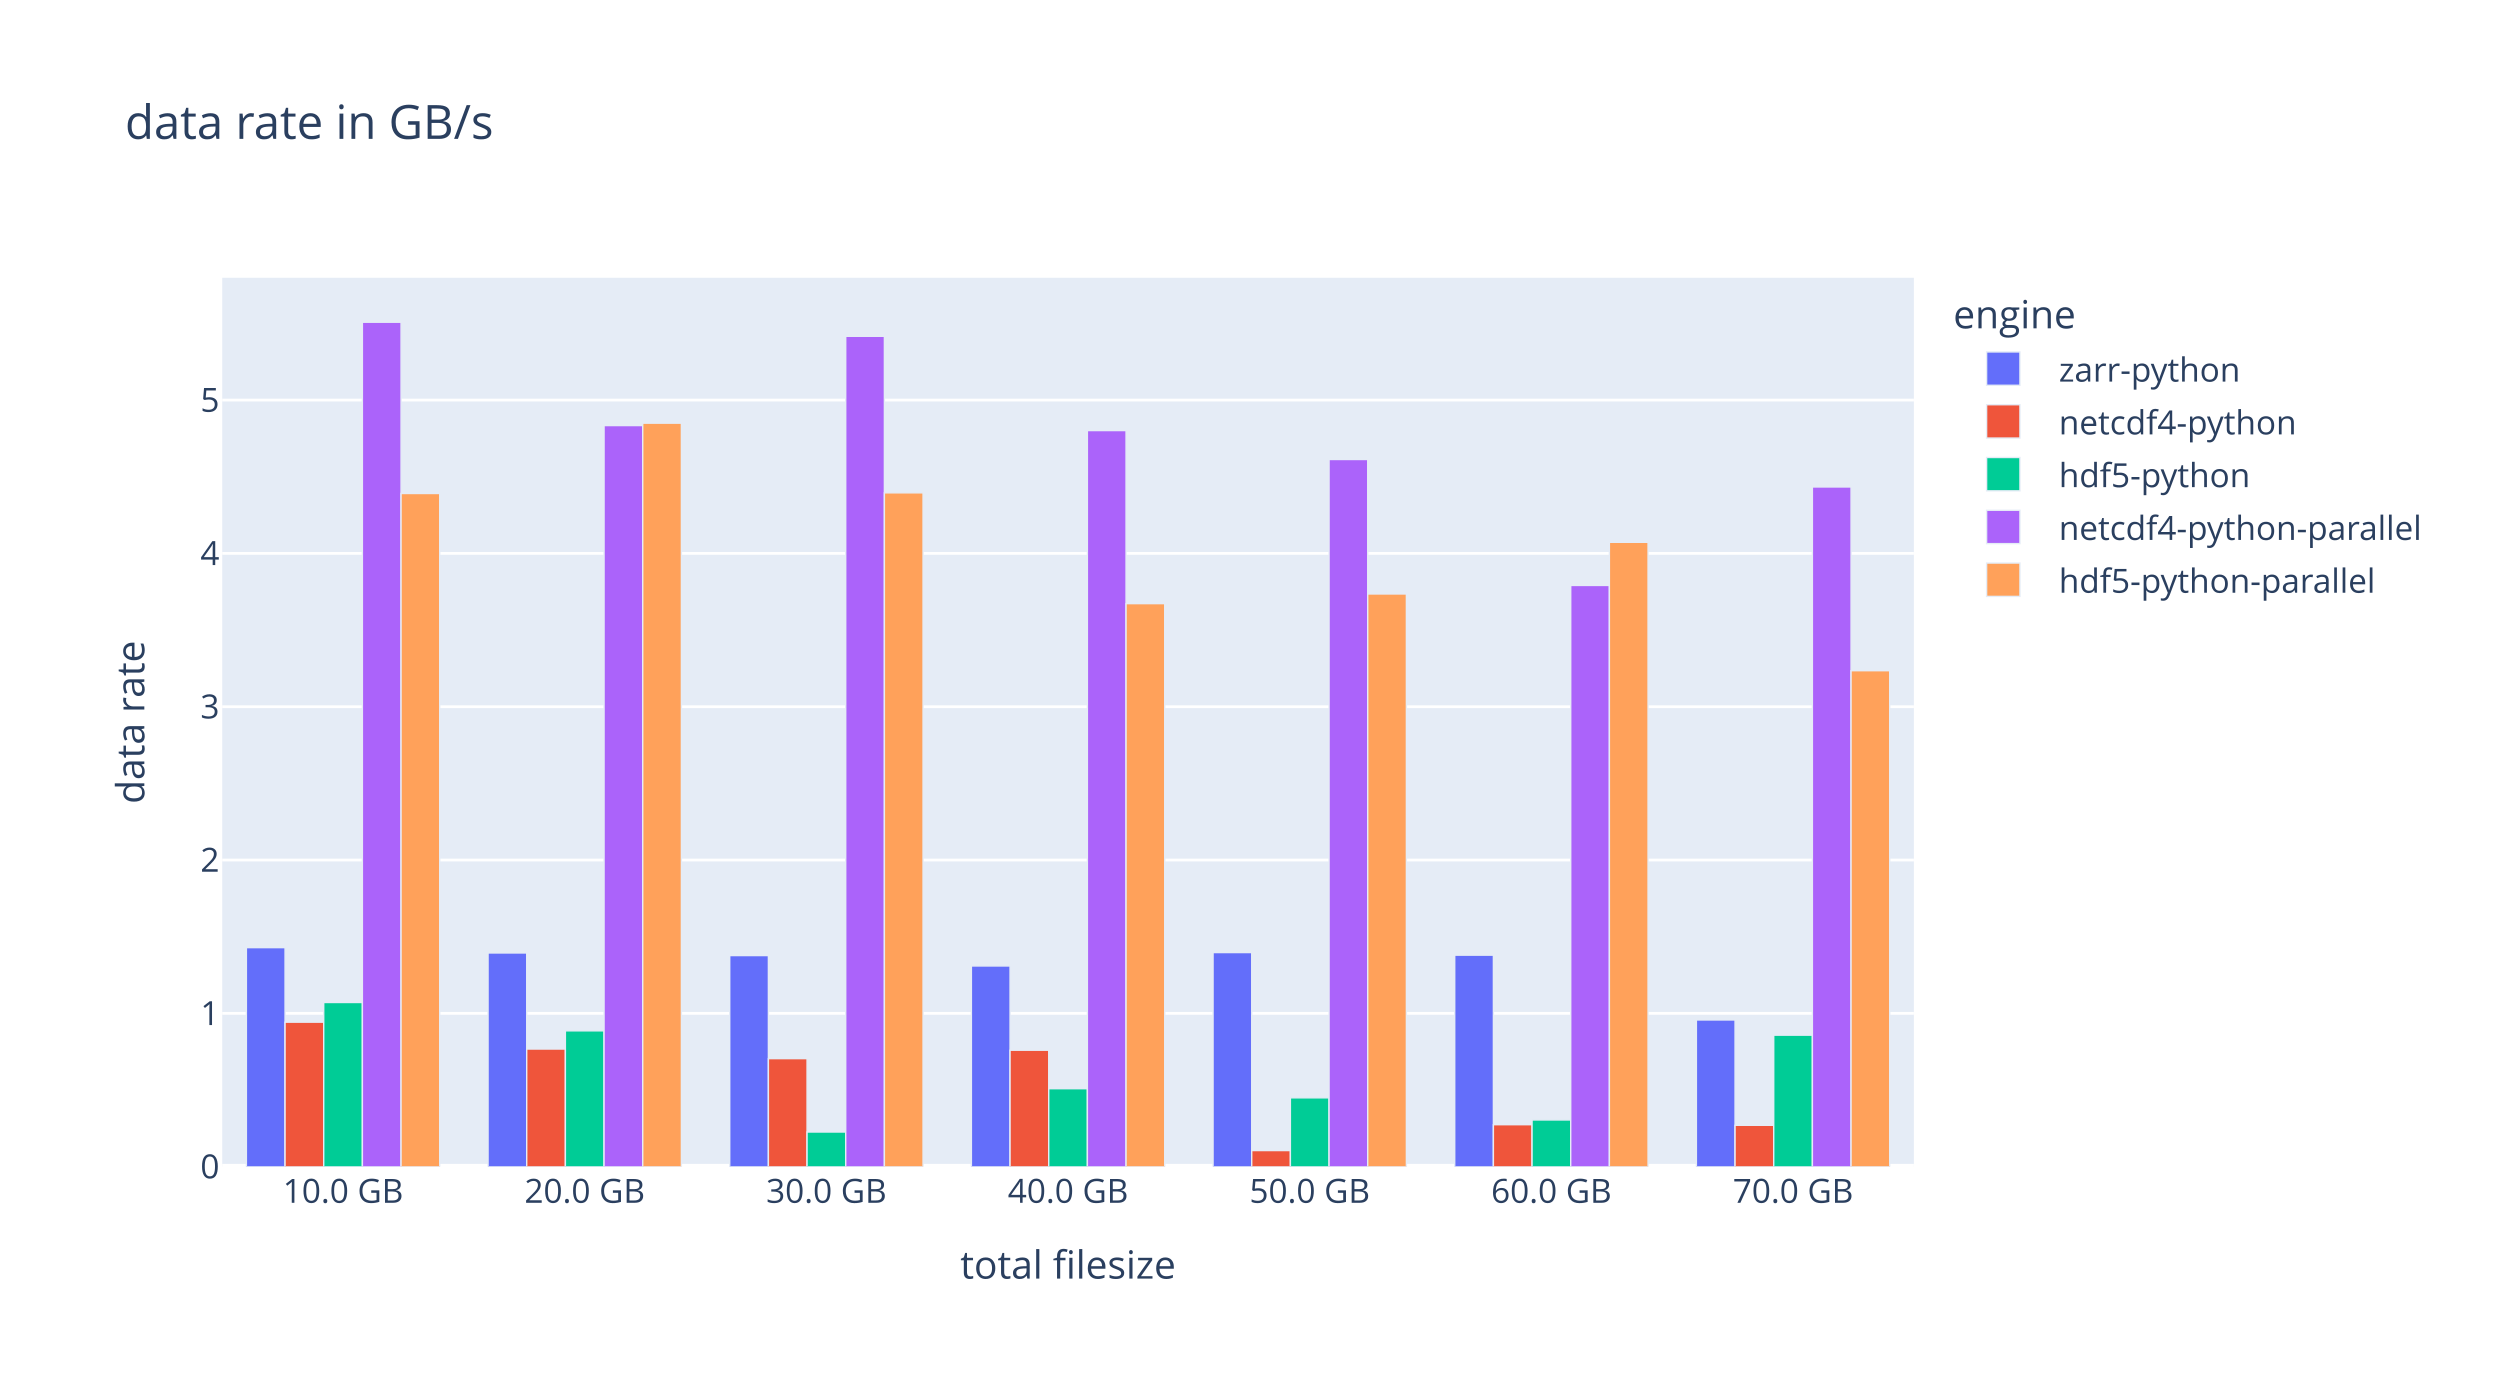
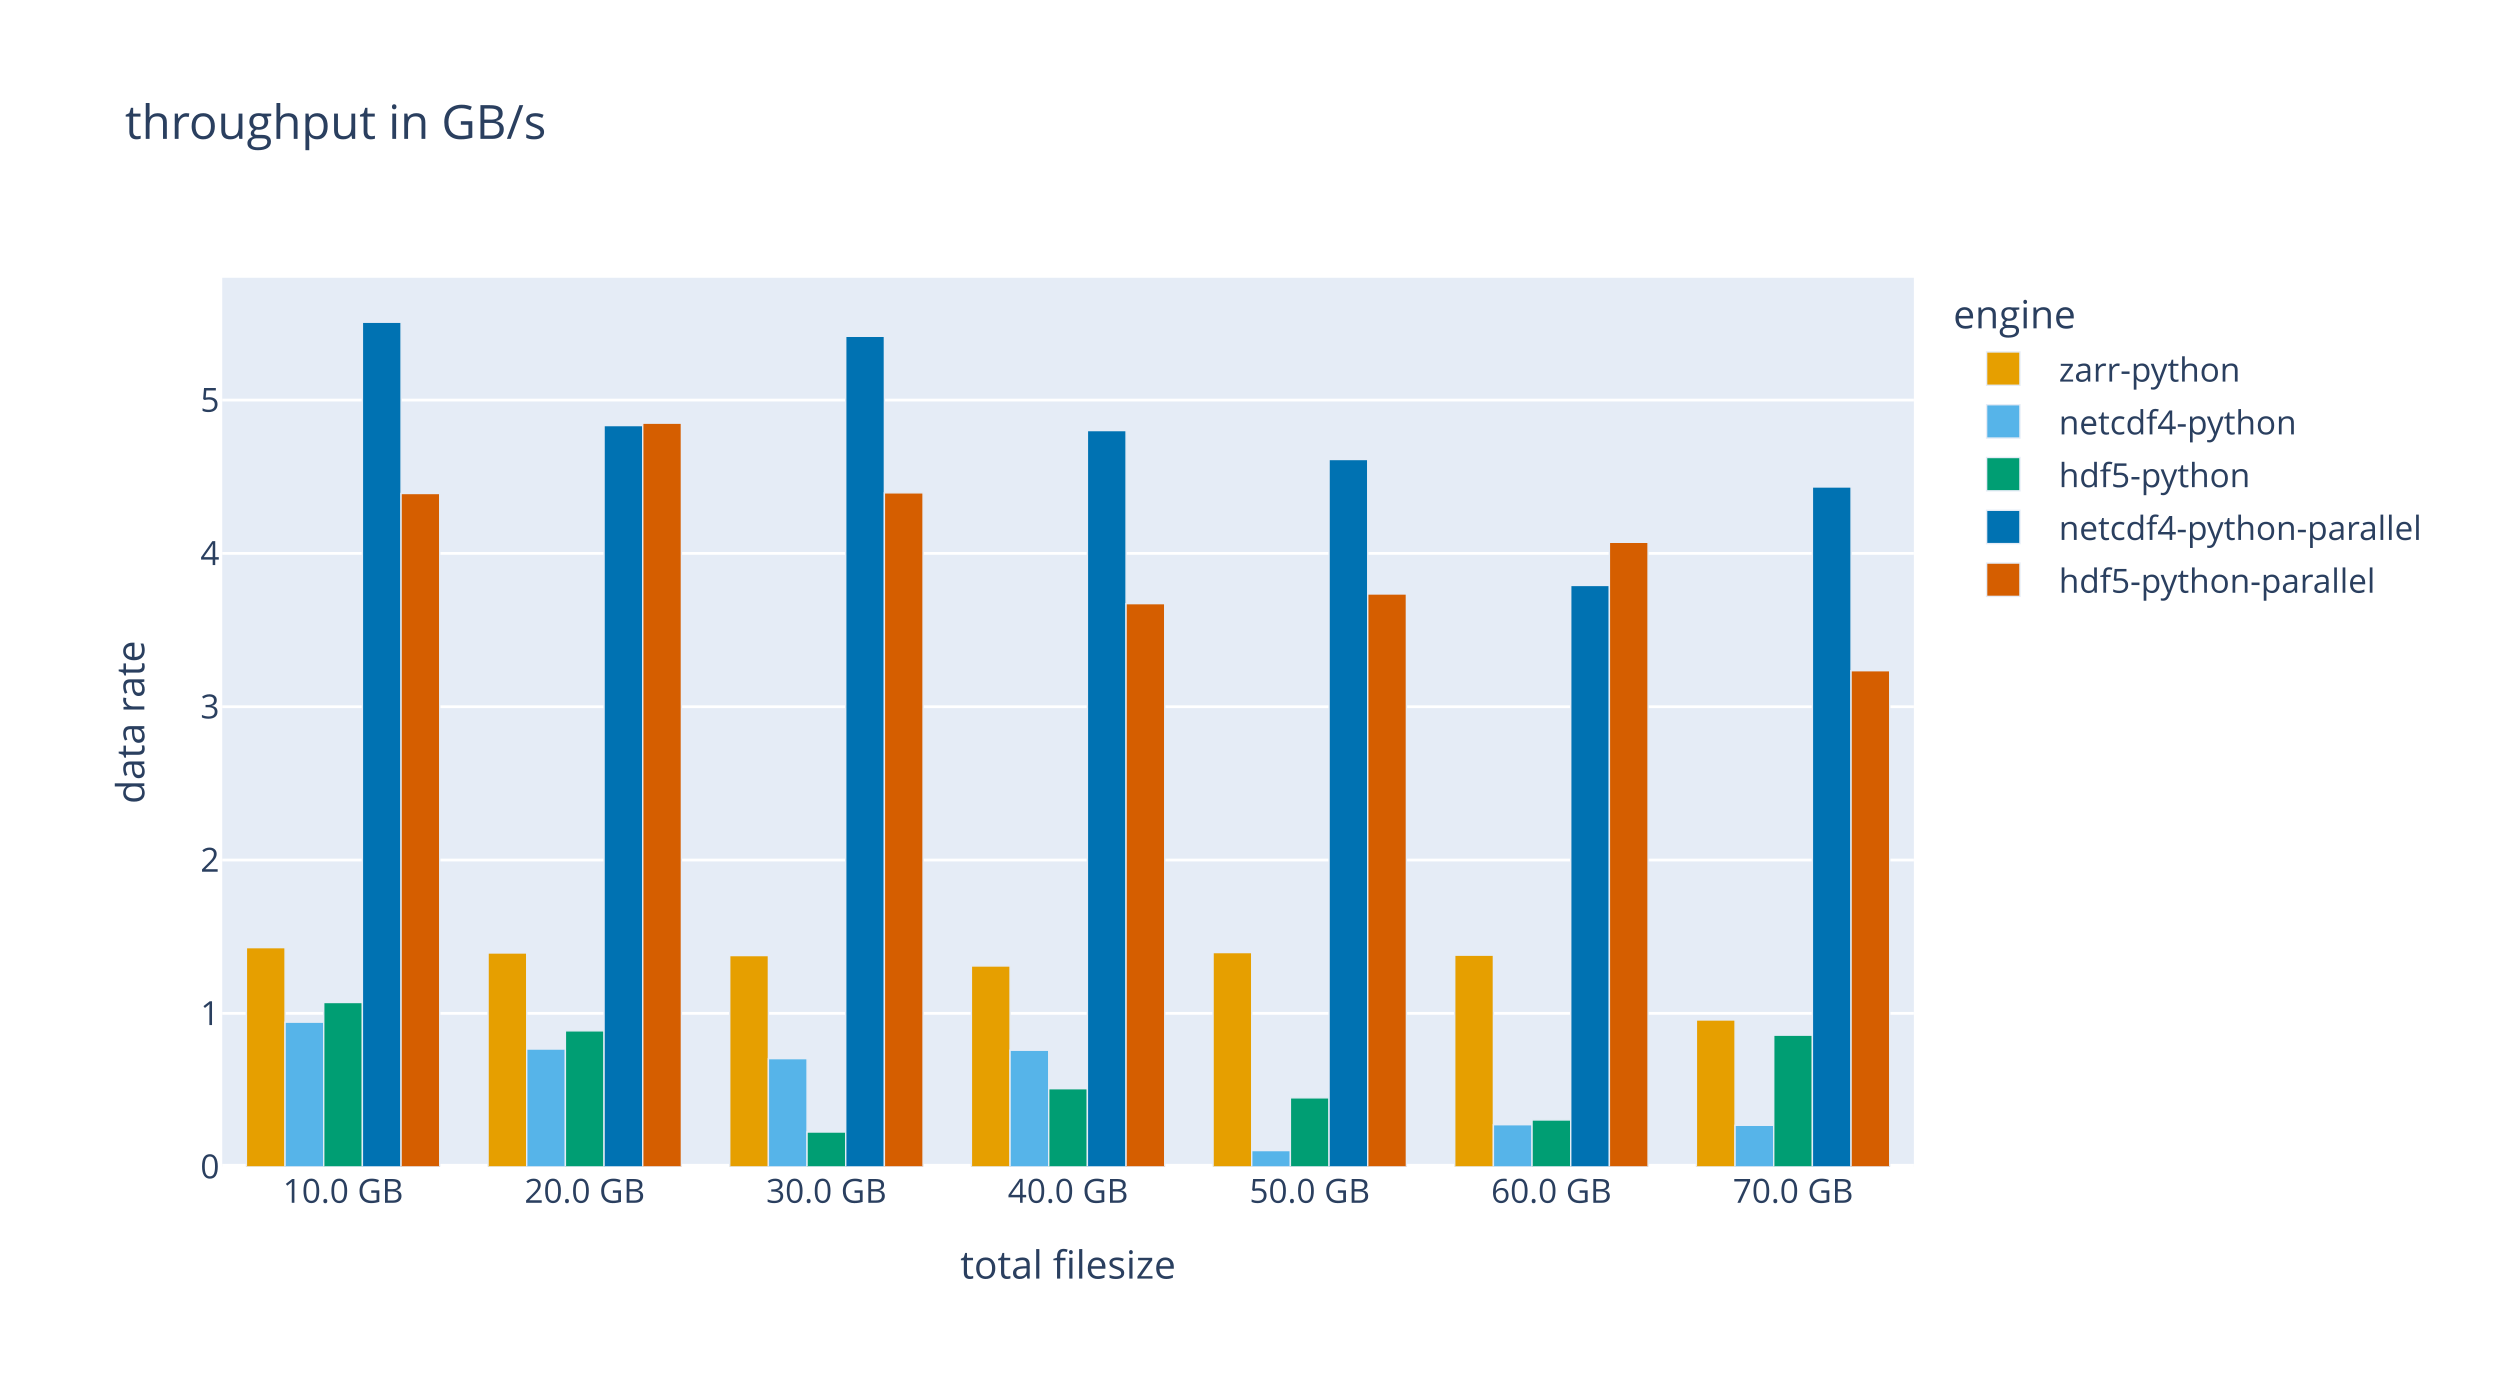
<svg xmlns="http://www.w3.org/2000/svg" class="main-svg" width="900" height="500" style="" viewBox="0 0 900 500">
  <rect x="0" y="0" width="900" height="500" style="fill: rgb(255, 255, 255); fill-opacity: 1;" />
-   <defs id="defs-4bf1f2">
+   <defs id="defs-7c9b74">
    <g class="clips">
-       <clipPath id="clip4bf1f2xyplot" class="plotclip">
+       <clipPath id="clip7c9b74xyplot" class="plotclip">
        <rect width="609" height="320" />
      </clipPath>
-       <clipPath class="axesclip" id="clip4bf1f2x">
+       <clipPath class="axesclip" id="clip7c9b74x">
        <rect x="80" y="0" width="609" height="500" />
      </clipPath>
-       <clipPath class="axesclip" id="clip4bf1f2y">
+       <clipPath class="axesclip" id="clip7c9b74y">
        <rect x="0" y="100" width="900" height="320" />
      </clipPath>
-       <clipPath class="axesclip" id="clip4bf1f2xy">
+       <clipPath class="axesclip" id="clip7c9b74xy">
        <rect x="80" y="100" width="609" height="320" />
      </clipPath>
    </g>
    <g class="gradients" />
    <g class="patterns" />
  </defs>
  <g class="bglayer">
    <rect class="bg" x="80" y="100" width="609" height="320" style="fill: rgb(229, 236, 246); fill-opacity: 1; stroke-width: 0;" />
  </g>
  <g class="layer-below">
    <g class="imagelayer" />
    <g class="shapelayer" />
  </g>
  <g class="cartesianlayer">
    <g class="subplot xy">
      <g class="layer-subplot">
        <g class="shapelayer" />
        <g class="imagelayer" />
      </g>
      <g class="minor-gridlayer">
        <g class="x" />
        <g class="y" />
      </g>
      <g class="gridlayer">
        <g class="x" />
        <g class="y">
          <path class="ygrid crisp" transform="translate(0,364.81)" d="M80,0h609" style="stroke: rgb(255, 255, 255); stroke-opacity: 1; stroke-width: 1px;" />
          <path class="ygrid crisp" transform="translate(0,309.61)" d="M80,0h609" style="stroke: rgb(255, 255, 255); stroke-opacity: 1; stroke-width: 1px;" />
          <path class="ygrid crisp" transform="translate(0,254.42)" d="M80,0h609" style="stroke: rgb(255, 255, 255); stroke-opacity: 1; stroke-width: 1px;" />
          <path class="ygrid crisp" transform="translate(0,199.22)" d="M80,0h609" style="stroke: rgb(255, 255, 255); stroke-opacity: 1; stroke-width: 1px;" />
          <path class="ygrid crisp" transform="translate(0,144.03)" d="M80,0h609" style="stroke: rgb(255, 255, 255); stroke-opacity: 1; stroke-width: 1px;" />
        </g>
      </g>
      <g class="zerolinelayer">
        <path class="yzl zl crisp" transform="translate(0,420)" d="M80,0h609" style="stroke: rgb(255, 255, 255); stroke-opacity: 1; stroke-width: 2px;" />
      </g>
      <g class="layer-between">
        <g class="shapelayer" />
        <g class="imagelayer" />
      </g>
      <path class="xlines-below" />
      <path class="ylines-below" />
      <g class="overlines-below" />
      <g class="xaxislayer-below" />
      <g class="yaxislayer-below" />
      <g class="overaxes-below" />
      <g class="overplot">
-         <g class="xy" transform="translate(80,100)" clip-path="url(#clip4bf1f2xyplot)">
+         <g class="xy" transform="translate(80,100)" clip-path="url(#clip7c9b74xyplot)">
          <g class="barlayer mlayer">
            <g class="trace bars" style="opacity: 1;">
              <g class="points">
                <g class="point">
-                   <path d="M8.7,320V241.14H22.62V320Z" style="vector-effect: none; opacity: 1; stroke-width: 0.5px; fill: rgb(99, 110, 250); fill-opacity: 1; stroke: rgb(229, 236, 246); stroke-opacity: 1;" />
-                 </g>
-                 <g class="point">
-                   <path d="M95.7,320V243.07H109.62V320Z" style="vector-effect: none; opacity: 1; stroke-width: 0.5px; fill: rgb(99, 110, 250); fill-opacity: 1; stroke: rgb(229, 236, 246); stroke-opacity: 1;" />
-                 </g>
-                 <g class="point">
-                   <path d="M182.7,320V244.01H196.62V320Z" style="vector-effect: none; opacity: 1; stroke-width: 0.5px; fill: rgb(99, 110, 250); fill-opacity: 1; stroke: rgb(229, 236, 246); stroke-opacity: 1;" />
-                 </g>
-                 <g class="point">
-                   <path d="M269.7,320V247.74H283.62V320Z" style="vector-effect: none; opacity: 1; stroke-width: 0.5px; fill: rgb(99, 110, 250); fill-opacity: 1; stroke: rgb(229, 236, 246); stroke-opacity: 1;" />
-                 </g>
-                 <g class="point">
-                   <path d="M356.7,320V242.92H370.62V320Z" style="vector-effect: none; opacity: 1; stroke-width: 0.5px; fill: rgb(99, 110, 250); fill-opacity: 1; stroke: rgb(229, 236, 246); stroke-opacity: 1;" />
-                 </g>
-                 <g class="point">
-                   <path d="M443.7,320V243.85H457.62V320Z" style="vector-effect: none; opacity: 1; stroke-width: 0.5px; fill: rgb(99, 110, 250); fill-opacity: 1; stroke: rgb(229, 236, 246); stroke-opacity: 1;" />
-                 </g>
-                 <g class="point">
-                   <path d="M530.7,320V267.19H544.62V320Z" style="vector-effect: none; opacity: 1; stroke-width: 0.5px; fill: rgb(99, 110, 250); fill-opacity: 1; stroke: rgb(229, 236, 246); stroke-opacity: 1;" />
-                 </g>
-               </g>
-             </g>
-             <g class="trace bars" style="opacity: 1;">
-               <g class="points">
-                 <g class="point">
-                   <path d="M22.62,320V267.99H36.54V320Z" style="vector-effect: none; opacity: 1; stroke-width: 0.5px; fill: rgb(239, 85, 59); fill-opacity: 1; stroke: rgb(229, 236, 246); stroke-opacity: 1;" />
-                 </g>
-                 <g class="point">
-                   <path d="M109.62,320V277.66H123.54V320Z" style="vector-effect: none; opacity: 1; stroke-width: 0.5px; fill: rgb(239, 85, 59); fill-opacity: 1; stroke: rgb(229, 236, 246); stroke-opacity: 1;" />
-                 </g>
-                 <g class="point">
-                   <path d="M196.62,320V281.1H210.54V320Z" style="vector-effect: none; opacity: 1; stroke-width: 0.5px; fill: rgb(239, 85, 59); fill-opacity: 1; stroke: rgb(229, 236, 246); stroke-opacity: 1;" />
-                 </g>
-                 <g class="point">
-                   <path d="M283.62,320V278.08H297.54V320Z" style="vector-effect: none; opacity: 1; stroke-width: 0.5px; fill: rgb(239, 85, 59); fill-opacity: 1; stroke: rgb(229, 236, 246); stroke-opacity: 1;" />
-                 </g>
-                 <g class="point">
-                   <path d="M370.62,320V314.21H384.54V320Z" style="vector-effect: none; opacity: 1; stroke-width: 0.5px; fill: rgb(239, 85, 59); fill-opacity: 1; stroke: rgb(229, 236, 246); stroke-opacity: 1;" />
-                 </g>
-                 <g class="point">
-                   <path d="M457.62,320V304.89H471.54V320Z" style="vector-effect: none; opacity: 1; stroke-width: 0.5px; fill: rgb(239, 85, 59); fill-opacity: 1; stroke: rgb(229, 236, 246); stroke-opacity: 1;" />
-                 </g>
-                 <g class="point">
-                   <path d="M544.62,320V305.1H558.54V320Z" style="vector-effect: none; opacity: 1; stroke-width: 0.5px; fill: rgb(239, 85, 59); fill-opacity: 1; stroke: rgb(229, 236, 246); stroke-opacity: 1;" />
-                 </g>
-               </g>
-             </g>
-             <g class="trace bars" style="opacity: 1;">
-               <g class="points">
-                 <g class="point">
-                   <path d="M36.54,320V260.91H50.46V320Z" style="vector-effect: none; opacity: 1; stroke-width: 0.5px; fill: rgb(0, 204, 150); fill-opacity: 1; stroke: rgb(229, 236, 246); stroke-opacity: 1;" />
-                 </g>
-                 <g class="point">
-                   <path d="M123.54,320V271.1H137.46V320Z" style="vector-effect: none; opacity: 1; stroke-width: 0.5px; fill: rgb(0, 204, 150); fill-opacity: 1; stroke: rgb(229, 236, 246); stroke-opacity: 1;" />
-                 </g>
-                 <g class="point">
-                   <path d="M210.54,320V307.53H224.46V320Z" style="vector-effect: none; opacity: 1; stroke-width: 0.5px; fill: rgb(0, 204, 150); fill-opacity: 1; stroke: rgb(229, 236, 246); stroke-opacity: 1;" />
-                 </g>
-                 <g class="point">
-                   <path d="M297.54,320V291.93H311.46V320Z" style="vector-effect: none; opacity: 1; stroke-width: 0.5px; fill: rgb(0, 204, 150); fill-opacity: 1; stroke: rgb(229, 236, 246); stroke-opacity: 1;" />
-                 </g>
-                 <g class="point">
-                   <path d="M384.54,320V295.21H398.46V320Z" style="vector-effect: none; opacity: 1; stroke-width: 0.5px; fill: rgb(0, 204, 150); fill-opacity: 1; stroke: rgb(229, 236, 246); stroke-opacity: 1;" />
-                 </g>
-                 <g class="point">
-                   <path d="M471.54,320V303.18H485.46V320Z" style="vector-effect: none; opacity: 1; stroke-width: 0.5px; fill: rgb(0, 204, 150); fill-opacity: 1; stroke: rgb(229, 236, 246); stroke-opacity: 1;" />
-                 </g>
-                 <g class="point">
-                   <path d="M558.54,320V272.66H572.46V320Z" style="vector-effect: none; opacity: 1; stroke-width: 0.5px; fill: rgb(0, 204, 150); fill-opacity: 1; stroke: rgb(229, 236, 246); stroke-opacity: 1;" />
-                 </g>
-               </g>
-             </g>
-             <g class="trace bars" style="opacity: 1;">
-               <g class="points">
-                 <g class="point">
-                   <path d="M50.46,320V16H64.38V320Z" style="vector-effect: none; opacity: 1; stroke-width: 0.5px; fill: rgb(171, 99, 250); fill-opacity: 1; stroke: rgb(229, 236, 246); stroke-opacity: 1;" />
-                 </g>
-                 <g class="point">
-                   <path d="M137.46,320V53.21H151.38V320Z" style="vector-effect: none; opacity: 1; stroke-width: 0.5px; fill: rgb(171, 99, 250); fill-opacity: 1; stroke: rgb(229, 236, 246); stroke-opacity: 1;" />
-                 </g>
-                 <g class="point">
-                   <path d="M224.46,320V21.06H238.38V320Z" style="vector-effect: none; opacity: 1; stroke-width: 0.5px; fill: rgb(171, 99, 250); fill-opacity: 1; stroke: rgb(229, 236, 246); stroke-opacity: 1;" />
-                 </g>
-                 <g class="point">
-                   <path d="M311.46,320V55H325.38V320Z" style="vector-effect: none; opacity: 1; stroke-width: 0.5px; fill: rgb(171, 99, 250); fill-opacity: 1; stroke: rgb(229, 236, 246); stroke-opacity: 1;" />
-                 </g>
-                 <g class="point">
-                   <path d="M398.46,320V65.43H412.38V320Z" style="vector-effect: none; opacity: 1; stroke-width: 0.5px; fill: rgb(171, 99, 250); fill-opacity: 1; stroke: rgb(229, 236, 246); stroke-opacity: 1;" />
-                 </g>
-                 <g class="point">
-                   <path d="M485.46,320V110.76H499.38V320Z" style="vector-effect: none; opacity: 1; stroke-width: 0.5px; fill: rgb(171, 99, 250); fill-opacity: 1; stroke: rgb(229, 236, 246); stroke-opacity: 1;" />
-                 </g>
-                 <g class="point">
-                   <path d="M572.46,320V75.32H586.38V320Z" style="vector-effect: none; opacity: 1; stroke-width: 0.5px; fill: rgb(171, 99, 250); fill-opacity: 1; stroke: rgb(229, 236, 246); stroke-opacity: 1;" />
-                 </g>
-               </g>
-             </g>
-             <g class="trace bars" style="opacity: 1;">
-               <g class="points">
-                 <g class="point">
-                   <path d="M64.38,320V77.66H78.3V320Z" style="vector-effect: none; opacity: 1; stroke-width: 0.5px; fill: rgb(255, 161, 90); fill-opacity: 1; stroke: rgb(229, 236, 246); stroke-opacity: 1;" />
-                 </g>
-                 <g class="point">
-                   <path d="M151.38,320V52.33H165.3V320Z" style="vector-effect: none; opacity: 1; stroke-width: 0.5px; fill: rgb(255, 161, 90); fill-opacity: 1; stroke: rgb(229, 236, 246); stroke-opacity: 1;" />
-                 </g>
-                 <g class="point">
-                   <path d="M238.38,320V77.42H252.3V320Z" style="vector-effect: none; opacity: 1; stroke-width: 0.5px; fill: rgb(255, 161, 90); fill-opacity: 1; stroke: rgb(229, 236, 246); stroke-opacity: 1;" />
-                 </g>
-                 <g class="point">
-                   <path d="M325.38,320V117.32H339.3V320Z" style="vector-effect: none; opacity: 1; stroke-width: 0.5px; fill: rgb(255, 161, 90); fill-opacity: 1; stroke: rgb(229, 236, 246); stroke-opacity: 1;" />
-                 </g>
-                 <g class="point">
-                   <path d="M412.38,320V113.83H426.3V320Z" style="vector-effect: none; opacity: 1; stroke-width: 0.5px; fill: rgb(255, 161, 90); fill-opacity: 1; stroke: rgb(229, 236, 246); stroke-opacity: 1;" />
-                 </g>
-                 <g class="point">
-                   <path d="M499.38,320V95.24H513.3V320Z" style="vector-effect: none; opacity: 1; stroke-width: 0.5px; fill: rgb(255, 161, 90); fill-opacity: 1; stroke: rgb(229, 236, 246); stroke-opacity: 1;" />
-                 </g>
-                 <g class="point">
-                   <path d="M586.38,320V141.45H600.3V320Z" style="vector-effect: none; opacity: 1; stroke-width: 0.5px; fill: rgb(255, 161, 90); fill-opacity: 1; stroke: rgb(229, 236, 246); stroke-opacity: 1;" />
+                   <path d="M8.7,320V241.14H22.62V320Z" style="vector-effect: none; opacity: 1; stroke-width: 0.5px; fill: rgb(230, 159, 0); fill-opacity: 1; stroke: rgb(229, 236, 246); stroke-opacity: 1;" />
+                 </g>
+                 <g class="point">
+                   <path d="M95.7,320V243.07H109.62V320Z" style="vector-effect: none; opacity: 1; stroke-width: 0.5px; fill: rgb(230, 159, 0); fill-opacity: 1; stroke: rgb(229, 236, 246); stroke-opacity: 1;" />
+                 </g>
+                 <g class="point">
+                   <path d="M182.7,320V244.01H196.62V320Z" style="vector-effect: none; opacity: 1; stroke-width: 0.5px; fill: rgb(230, 159, 0); fill-opacity: 1; stroke: rgb(229, 236, 246); stroke-opacity: 1;" />
+                 </g>
+                 <g class="point">
+                   <path d="M269.7,320V247.74H283.62V320Z" style="vector-effect: none; opacity: 1; stroke-width: 0.5px; fill: rgb(230, 159, 0); fill-opacity: 1; stroke: rgb(229, 236, 246); stroke-opacity: 1;" />
+                 </g>
+                 <g class="point">
+                   <path d="M356.7,320V242.92H370.62V320Z" style="vector-effect: none; opacity: 1; stroke-width: 0.5px; fill: rgb(230, 159, 0); fill-opacity: 1; stroke: rgb(229, 236, 246); stroke-opacity: 1;" />
+                 </g>
+                 <g class="point">
+                   <path d="M443.7,320V243.85H457.62V320Z" style="vector-effect: none; opacity: 1; stroke-width: 0.5px; fill: rgb(230, 159, 0); fill-opacity: 1; stroke: rgb(229, 236, 246); stroke-opacity: 1;" />
+                 </g>
+                 <g class="point">
+                   <path d="M530.7,320V267.19H544.62V320Z" style="vector-effect: none; opacity: 1; stroke-width: 0.5px; fill: rgb(230, 159, 0); fill-opacity: 1; stroke: rgb(229, 236, 246); stroke-opacity: 1;" />
+                 </g>
+               </g>
+             </g>
+             <g class="trace bars" style="opacity: 1;">
+               <g class="points">
+                 <g class="point">
+                   <path d="M22.62,320V267.99H36.54V320Z" style="vector-effect: none; opacity: 1; stroke-width: 0.5px; fill: rgb(86, 180, 233); fill-opacity: 1; stroke: rgb(229, 236, 246); stroke-opacity: 1;" />
+                 </g>
+                 <g class="point">
+                   <path d="M109.62,320V277.66H123.54V320Z" style="vector-effect: none; opacity: 1; stroke-width: 0.5px; fill: rgb(86, 180, 233); fill-opacity: 1; stroke: rgb(229, 236, 246); stroke-opacity: 1;" />
+                 </g>
+                 <g class="point">
+                   <path d="M196.62,320V281.1H210.54V320Z" style="vector-effect: none; opacity: 1; stroke-width: 0.5px; fill: rgb(86, 180, 233); fill-opacity: 1; stroke: rgb(229, 236, 246); stroke-opacity: 1;" />
+                 </g>
+                 <g class="point">
+                   <path d="M283.62,320V278.08H297.54V320Z" style="vector-effect: none; opacity: 1; stroke-width: 0.5px; fill: rgb(86, 180, 233); fill-opacity: 1; stroke: rgb(229, 236, 246); stroke-opacity: 1;" />
+                 </g>
+                 <g class="point">
+                   <path d="M370.62,320V314.21H384.54V320Z" style="vector-effect: none; opacity: 1; stroke-width: 0.5px; fill: rgb(86, 180, 233); fill-opacity: 1; stroke: rgb(229, 236, 246); stroke-opacity: 1;" />
+                 </g>
+                 <g class="point">
+                   <path d="M457.62,320V304.89H471.54V320Z" style="vector-effect: none; opacity: 1; stroke-width: 0.5px; fill: rgb(86, 180, 233); fill-opacity: 1; stroke: rgb(229, 236, 246); stroke-opacity: 1;" />
+                 </g>
+                 <g class="point">
+                   <path d="M544.62,320V305.1H558.54V320Z" style="vector-effect: none; opacity: 1; stroke-width: 0.5px; fill: rgb(86, 180, 233); fill-opacity: 1; stroke: rgb(229, 236, 246); stroke-opacity: 1;" />
+                 </g>
+               </g>
+             </g>
+             <g class="trace bars" style="opacity: 1;">
+               <g class="points">
+                 <g class="point">
+                   <path d="M36.54,320V260.91H50.46V320Z" style="vector-effect: none; opacity: 1; stroke-width: 0.5px; fill: rgb(0, 158, 115); fill-opacity: 1; stroke: rgb(229, 236, 246); stroke-opacity: 1;" />
+                 </g>
+                 <g class="point">
+                   <path d="M123.54,320V271.1H137.46V320Z" style="vector-effect: none; opacity: 1; stroke-width: 0.5px; fill: rgb(0, 158, 115); fill-opacity: 1; stroke: rgb(229, 236, 246); stroke-opacity: 1;" />
+                 </g>
+                 <g class="point">
+                   <path d="M210.54,320V307.53H224.46V320Z" style="vector-effect: none; opacity: 1; stroke-width: 0.5px; fill: rgb(0, 158, 115); fill-opacity: 1; stroke: rgb(229, 236, 246); stroke-opacity: 1;" />
+                 </g>
+                 <g class="point">
+                   <path d="M297.54,320V291.93H311.46V320Z" style="vector-effect: none; opacity: 1; stroke-width: 0.5px; fill: rgb(0, 158, 115); fill-opacity: 1; stroke: rgb(229, 236, 246); stroke-opacity: 1;" />
+                 </g>
+                 <g class="point">
+                   <path d="M384.54,320V295.21H398.46V320Z" style="vector-effect: none; opacity: 1; stroke-width: 0.5px; fill: rgb(0, 158, 115); fill-opacity: 1; stroke: rgb(229, 236, 246); stroke-opacity: 1;" />
+                 </g>
+                 <g class="point">
+                   <path d="M471.54,320V303.18H485.46V320Z" style="vector-effect: none; opacity: 1; stroke-width: 0.5px; fill: rgb(0, 158, 115); fill-opacity: 1; stroke: rgb(229, 236, 246); stroke-opacity: 1;" />
+                 </g>
+                 <g class="point">
+                   <path d="M558.54,320V272.66H572.46V320Z" style="vector-effect: none; opacity: 1; stroke-width: 0.5px; fill: rgb(0, 158, 115); fill-opacity: 1; stroke: rgb(229, 236, 246); stroke-opacity: 1;" />
+                 </g>
+               </g>
+             </g>
+             <g class="trace bars" style="opacity: 1;">
+               <g class="points">
+                 <g class="point">
+                   <path d="M50.46,320V16H64.38V320Z" style="vector-effect: none; opacity: 1; stroke-width: 0.5px; fill: rgb(0, 114, 178); fill-opacity: 1; stroke: rgb(229, 236, 246); stroke-opacity: 1;" />
+                 </g>
+                 <g class="point">
+                   <path d="M137.46,320V53.21H151.38V320Z" style="vector-effect: none; opacity: 1; stroke-width: 0.5px; fill: rgb(0, 114, 178); fill-opacity: 1; stroke: rgb(229, 236, 246); stroke-opacity: 1;" />
+                 </g>
+                 <g class="point">
+                   <path d="M224.46,320V21.06H238.38V320Z" style="vector-effect: none; opacity: 1; stroke-width: 0.5px; fill: rgb(0, 114, 178); fill-opacity: 1; stroke: rgb(229, 236, 246); stroke-opacity: 1;" />
+                 </g>
+                 <g class="point">
+                   <path d="M311.46,320V55H325.38V320Z" style="vector-effect: none; opacity: 1; stroke-width: 0.5px; fill: rgb(0, 114, 178); fill-opacity: 1; stroke: rgb(229, 236, 246); stroke-opacity: 1;" />
+                 </g>
+                 <g class="point">
+                   <path d="M398.46,320V65.43H412.38V320Z" style="vector-effect: none; opacity: 1; stroke-width: 0.5px; fill: rgb(0, 114, 178); fill-opacity: 1; stroke: rgb(229, 236, 246); stroke-opacity: 1;" />
+                 </g>
+                 <g class="point">
+                   <path d="M485.46,320V110.76H499.38V320Z" style="vector-effect: none; opacity: 1; stroke-width: 0.5px; fill: rgb(0, 114, 178); fill-opacity: 1; stroke: rgb(229, 236, 246); stroke-opacity: 1;" />
+                 </g>
+                 <g class="point">
+                   <path d="M572.46,320V75.32H586.38V320Z" style="vector-effect: none; opacity: 1; stroke-width: 0.5px; fill: rgb(0, 114, 178); fill-opacity: 1; stroke: rgb(229, 236, 246); stroke-opacity: 1;" />
+                 </g>
+               </g>
+             </g>
+             <g class="trace bars" style="opacity: 1;">
+               <g class="points">
+                 <g class="point">
+                   <path d="M64.38,320V77.66H78.3V320Z" style="vector-effect: none; opacity: 1; stroke-width: 0.5px; fill: rgb(213, 94, 0); fill-opacity: 1; stroke: rgb(229, 236, 246); stroke-opacity: 1;" />
+                 </g>
+                 <g class="point">
+                   <path d="M151.38,320V52.33H165.3V320Z" style="vector-effect: none; opacity: 1; stroke-width: 0.5px; fill: rgb(213, 94, 0); fill-opacity: 1; stroke: rgb(229, 236, 246); stroke-opacity: 1;" />
+                 </g>
+                 <g class="point">
+                   <path d="M238.38,320V77.42H252.3V320Z" style="vector-effect: none; opacity: 1; stroke-width: 0.5px; fill: rgb(213, 94, 0); fill-opacity: 1; stroke: rgb(229, 236, 246); stroke-opacity: 1;" />
+                 </g>
+                 <g class="point">
+                   <path d="M325.38,320V117.32H339.3V320Z" style="vector-effect: none; opacity: 1; stroke-width: 0.5px; fill: rgb(213, 94, 0); fill-opacity: 1; stroke: rgb(229, 236, 246); stroke-opacity: 1;" />
+                 </g>
+                 <g class="point">
+                   <path d="M412.38,320V113.83H426.3V320Z" style="vector-effect: none; opacity: 1; stroke-width: 0.5px; fill: rgb(213, 94, 0); fill-opacity: 1; stroke: rgb(229, 236, 246); stroke-opacity: 1;" />
+                 </g>
+                 <g class="point">
+                   <path d="M499.38,320V95.24H513.3V320Z" style="vector-effect: none; opacity: 1; stroke-width: 0.5px; fill: rgb(213, 94, 0); fill-opacity: 1; stroke: rgb(229, 236, 246); stroke-opacity: 1;" />
+                 </g>
+                 <g class="point">
+                   <path d="M586.38,320V141.45H600.3V320Z" style="vector-effect: none; opacity: 1; stroke-width: 0.5px; fill: rgb(213, 94, 0); fill-opacity: 1; stroke: rgb(229, 236, 246); stroke-opacity: 1;" />
                </g>
              </g>
            </g>
          </g>
        </g>
      </g>
      <path class="xlines-above crisp" d="M0,0" style="fill: none;" />
      <path class="ylines-above crisp" d="M0,0" style="fill: none;" />
      <g class="overlines-above" />
      <g class="xaxislayer-above">
        <g class="xtick">
          <text text-anchor="middle" x="0" y="433" transform="translate(123.5,0)" style="font-family: 'Open Sans', verdana, arial, sans-serif; font-size: 12px; fill: rgb(42, 63, 95); fill-opacity: 1; white-space: pre; opacity: 1;">10.0 GB</text>
        </g>
        <g class="xtick">
          <text text-anchor="middle" x="0" y="433" transform="translate(210.5,0)" style="font-family: 'Open Sans', verdana, arial, sans-serif; font-size: 12px; fill: rgb(42, 63, 95); fill-opacity: 1; white-space: pre; opacity: 1;">20.0 GB</text>
        </g>
        <g class="xtick">
          <text text-anchor="middle" x="0" y="433" transform="translate(297.5,0)" style="font-family: 'Open Sans', verdana, arial, sans-serif; font-size: 12px; fill: rgb(42, 63, 95); fill-opacity: 1; white-space: pre; opacity: 1;">30.0 GB</text>
        </g>
        <g class="xtick">
          <text text-anchor="middle" x="0" y="433" transform="translate(384.5,0)" style="font-family: 'Open Sans', verdana, arial, sans-serif; font-size: 12px; fill: rgb(42, 63, 95); fill-opacity: 1; white-space: pre; opacity: 1;">40.0 GB</text>
        </g>
        <g class="xtick">
          <text text-anchor="middle" x="0" y="433" transform="translate(471.5,0)" style="font-family: 'Open Sans', verdana, arial, sans-serif; font-size: 12px; fill: rgb(42, 63, 95); fill-opacity: 1; white-space: pre; opacity: 1;">50.0 GB</text>
        </g>
        <g class="xtick">
          <text text-anchor="middle" x="0" y="433" transform="translate(558.5,0)" style="font-family: 'Open Sans', verdana, arial, sans-serif; font-size: 12px; fill: rgb(42, 63, 95); fill-opacity: 1; white-space: pre; opacity: 1;">60.0 GB</text>
        </g>
        <g class="xtick">
          <text text-anchor="middle" x="0" y="433" transform="translate(645.5,0)" style="font-family: 'Open Sans', verdana, arial, sans-serif; font-size: 12px; fill: rgb(42, 63, 95); fill-opacity: 1; white-space: pre; opacity: 1;">70.0 GB</text>
        </g>
      </g>
      <g class="yaxislayer-above">
        <g class="ytick">
          <text text-anchor="end" x="79" y="4.2" transform="translate(0,420)" style="font-family: 'Open Sans', verdana, arial, sans-serif; font-size: 12px; fill: rgb(42, 63, 95); fill-opacity: 1; white-space: pre; opacity: 1;">0</text>
        </g>
        <g class="ytick">
          <text text-anchor="end" x="79" y="4.2" style="font-family: 'Open Sans', verdana, arial, sans-serif; font-size: 12px; fill: rgb(42, 63, 95); fill-opacity: 1; white-space: pre; opacity: 1;" transform="translate(0,364.81)">1</text>
        </g>
        <g class="ytick">
          <text text-anchor="end" x="79" y="4.2" style="font-family: 'Open Sans', verdana, arial, sans-serif; font-size: 12px; fill: rgb(42, 63, 95); fill-opacity: 1; white-space: pre; opacity: 1;" transform="translate(0,309.61)">2</text>
        </g>
        <g class="ytick">
          <text text-anchor="end" x="79" y="4.2" style="font-family: 'Open Sans', verdana, arial, sans-serif; font-size: 12px; fill: rgb(42, 63, 95); fill-opacity: 1; white-space: pre; opacity: 1;" transform="translate(0,254.42)">3</text>
        </g>
        <g class="ytick">
          <text text-anchor="end" x="79" y="4.2" style="font-family: 'Open Sans', verdana, arial, sans-serif; font-size: 12px; fill: rgb(42, 63, 95); fill-opacity: 1; white-space: pre; opacity: 1;" transform="translate(0,199.22)">4</text>
        </g>
        <g class="ytick">
          <text text-anchor="end" x="79" y="4.2" style="font-family: 'Open Sans', verdana, arial, sans-serif; font-size: 12px; fill: rgb(42, 63, 95); fill-opacity: 1; white-space: pre; opacity: 1;" transform="translate(0,144.03)">5</text>
        </g>
      </g>
      <g class="overaxes-above" />
    </g>
  </g>
  <g class="polarlayer" />
  <g class="smithlayer" />
  <g class="ternarylayer" />
  <g class="geolayer" />
  <g class="funnelarealayer" />
  <g class="pielayer" />
  <g class="iciclelayer" />
  <g class="treemaplayer" />
  <g class="sunburstlayer" />
  <g class="glimages" />
-   <defs id="topdefs-4bf1f2">
+   <defs id="topdefs-7c9b74">
    <g class="clips" />
-     <clipPath id="legend4bf1f2">
+     <clipPath id="legend7c9b74">
      <rect width="187" height="124" x="0" y="0" />
    </clipPath>
  </defs>
  <g class="layer-above">
    <g class="imagelayer" />
    <g class="shapelayer" />
  </g>
  <g class="infolayer">
    <g class="legend" pointer-events="all" transform="translate(701.18,100)">
      <rect class="bg" shape-rendering="crispEdges" width="187" height="124" x="0" y="0" style="stroke: rgb(68, 68, 68); stroke-opacity: 1; fill: rgb(255, 255, 255); fill-opacity: 1; stroke-width: 0px;" />
-       <g class="scrollbox" transform="" clip-path="url(#legend4bf1f2)">
+       <g class="scrollbox" transform="" clip-path="url(#legend7c9b74)">
        <text class="legendtitletext" text-anchor="start" x="2" y="18.2" style="font-family: 'Open Sans', verdana, arial, sans-serif; font-size: 14px; fill: rgb(42, 63, 95); fill-opacity: 1; white-space: pre;">engine</text>
        <g class="groups" transform="">
          <g class="traces" transform="translate(0,32.7)" style="opacity: 1;">
            <text class="legendtext" text-anchor="start" x="40" y="4.68" style="font-family: 'Open Sans', verdana, arial, sans-serif; font-size: 12px; fill: rgb(42, 63, 95); fill-opacity: 1; white-space: pre;">zarr-python</text>
            <g class="layers" style="opacity: 1;">
              <g class="legendfill" />
              <g class="legendlines" />
              <g class="legendsymbols">
                <g class="legendpoints">
-                   <path class="legendundefined" d="M6,6H-6V-6H6Z" transform="translate(20,0)" style="stroke-width: 0.5px; fill: rgb(99, 110, 250); fill-opacity: 1; stroke: rgb(229, 236, 246); stroke-opacity: 1;" />
+                   <path class="legendundefined" d="M6,6H-6V-6H6Z" transform="translate(20,0)" style="stroke-width: 0.5px; fill: rgb(230, 159, 0); fill-opacity: 1; stroke: rgb(229, 236, 246); stroke-opacity: 1;" />
                </g>
              </g>
            </g>
            <rect class="legendtoggle" x="0" y="-9.5" width="181.047" height="19" style="fill: rgb(0, 0, 0); fill-opacity: 0;" />
          </g>
        </g>
        <g class="groups" transform="">
          <g class="traces" transform="translate(0,51.7)" style="opacity: 1;">
            <text class="legendtext" text-anchor="start" x="40" y="4.68" style="font-family: 'Open Sans', verdana, arial, sans-serif; font-size: 12px; fill: rgb(42, 63, 95); fill-opacity: 1; white-space: pre;">netcdf4-python</text>
            <g class="layers" style="opacity: 1;">
              <g class="legendfill" />
              <g class="legendlines" />
              <g class="legendsymbols">
                <g class="legendpoints">
-                   <path class="legendundefined" d="M6,6H-6V-6H6Z" transform="translate(20,0)" style="stroke-width: 0.5px; fill: rgb(239, 85, 59); fill-opacity: 1; stroke: rgb(229, 236, 246); stroke-opacity: 1;" />
+                   <path class="legendundefined" d="M6,6H-6V-6H6Z" transform="translate(20,0)" style="stroke-width: 0.5px; fill: rgb(86, 180, 233); fill-opacity: 1; stroke: rgb(229, 236, 246); stroke-opacity: 1;" />
                </g>
              </g>
            </g>
            <rect class="legendtoggle" x="0" y="-9.5" width="181.047" height="19" style="fill: rgb(0, 0, 0); fill-opacity: 0;" />
          </g>
        </g>
        <g class="groups" transform="">
          <g class="traces" transform="translate(0,70.7)" style="opacity: 1;">
            <text class="legendtext" text-anchor="start" x="40" y="4.68" style="font-family: 'Open Sans', verdana, arial, sans-serif; font-size: 12px; fill: rgb(42, 63, 95); fill-opacity: 1; white-space: pre;">hdf5-python</text>
            <g class="layers" style="opacity: 1;">
              <g class="legendfill" />
              <g class="legendlines" />
              <g class="legendsymbols">
                <g class="legendpoints">
-                   <path class="legendundefined" d="M6,6H-6V-6H6Z" transform="translate(20,0)" style="stroke-width: 0.5px; fill: rgb(0, 204, 150); fill-opacity: 1; stroke: rgb(229, 236, 246); stroke-opacity: 1;" />
+                   <path class="legendundefined" d="M6,6H-6V-6H6Z" transform="translate(20,0)" style="stroke-width: 0.5px; fill: rgb(0, 158, 115); fill-opacity: 1; stroke: rgb(229, 236, 246); stroke-opacity: 1;" />
                </g>
              </g>
            </g>
            <rect class="legendtoggle" x="0" y="-9.5" width="181.047" height="19" style="fill: rgb(0, 0, 0); fill-opacity: 0;" />
          </g>
        </g>
        <g class="groups" transform="">
          <g class="traces" transform="translate(0,89.7)" style="opacity: 1;">
            <text class="legendtext" text-anchor="start" x="40" y="4.68" style="font-family: 'Open Sans', verdana, arial, sans-serif; font-size: 12px; fill: rgb(42, 63, 95); fill-opacity: 1; white-space: pre;">netcdf4-python-parallel</text>
            <g class="layers" style="opacity: 1;">
              <g class="legendfill" />
              <g class="legendlines" />
              <g class="legendsymbols">
                <g class="legendpoints">
-                   <path class="legendundefined" d="M6,6H-6V-6H6Z" transform="translate(20,0)" style="stroke-width: 0.5px; fill: rgb(171, 99, 250); fill-opacity: 1; stroke: rgb(229, 236, 246); stroke-opacity: 1;" />
+                   <path class="legendundefined" d="M6,6H-6V-6H6Z" transform="translate(20,0)" style="stroke-width: 0.5px; fill: rgb(0, 114, 178); fill-opacity: 1; stroke: rgb(229, 236, 246); stroke-opacity: 1;" />
                </g>
              </g>
            </g>
            <rect class="legendtoggle" x="0" y="-9.5" width="181.047" height="19" style="fill: rgb(0, 0, 0); fill-opacity: 0;" />
          </g>
        </g>
        <g class="groups" transform="">
          <g class="traces" transform="translate(0,108.7)" style="opacity: 1;">
            <text class="legendtext" text-anchor="start" x="40" y="4.68" style="font-family: 'Open Sans', verdana, arial, sans-serif; font-size: 12px; fill: rgb(42, 63, 95); fill-opacity: 1; white-space: pre;">hdf5-python-parallel</text>
            <g class="layers" style="opacity: 1;">
              <g class="legendfill" />
              <g class="legendlines" />
              <g class="legendsymbols">
                <g class="legendpoints">
-                   <path class="legendundefined" d="M6,6H-6V-6H6Z" transform="translate(20,0)" style="stroke-width: 0.5px; fill: rgb(255, 161, 90); fill-opacity: 1; stroke: rgb(229, 236, 246); stroke-opacity: 1;" />
+                   <path class="legendundefined" d="M6,6H-6V-6H6Z" transform="translate(20,0)" style="stroke-width: 0.5px; fill: rgb(213, 94, 0); fill-opacity: 1; stroke: rgb(229, 236, 246); stroke-opacity: 1;" />
                </g>
              </g>
            </g>
            <rect class="legendtoggle" x="0" y="-9.5" width="181.047" height="19" style="fill: rgb(0, 0, 0); fill-opacity: 0;" />
          </g>
        </g>
      </g>
      <rect class="scrollbar" rx="20" ry="3" width="0" height="0" x="0" y="0" style="fill: rgb(128, 139, 164); fill-opacity: 1;" />
    </g>
    <g class="g-gtitle">
-       <text class="gtitle" x="45" y="50" text-anchor="start" dy="0em" style="opacity: 1; font-family: 'Open Sans', verdana, arial, sans-serif; font-size: 17px; fill: rgb(42, 63, 95); fill-opacity: 1; white-space: pre;">data rate in GB/s</text>
+       <text class="gtitle" x="45" y="50" text-anchor="start" dy="0em" style="opacity: 1; font-family: 'Open Sans', verdana, arial, sans-serif; font-size: 17px; fill: rgb(42, 63, 95); fill-opacity: 1; white-space: pre;">throughput in GB/s</text>
    </g>
    <g class="g-xtitle">
      <text class="xtitle" x="384.5" y="460.3" text-anchor="middle" style="opacity: 1; font-family: 'Open Sans', verdana, arial, sans-serif; font-size: 14px; fill: rgb(42, 63, 95); fill-opacity: 1; white-space: pre;">total filesize</text>
    </g>
    <g class="g-ytitle">
      <text class="ytitle" transform="rotate(-90,51.95938,260)" x="51.959" y="260" text-anchor="middle" style="opacity: 1; font-family: 'Open Sans', verdana, arial, sans-serif; font-size: 14px; fill: rgb(42, 63, 95); fill-opacity: 1; white-space: pre;">data rate</text>
    </g>
  </g>
</svg>
